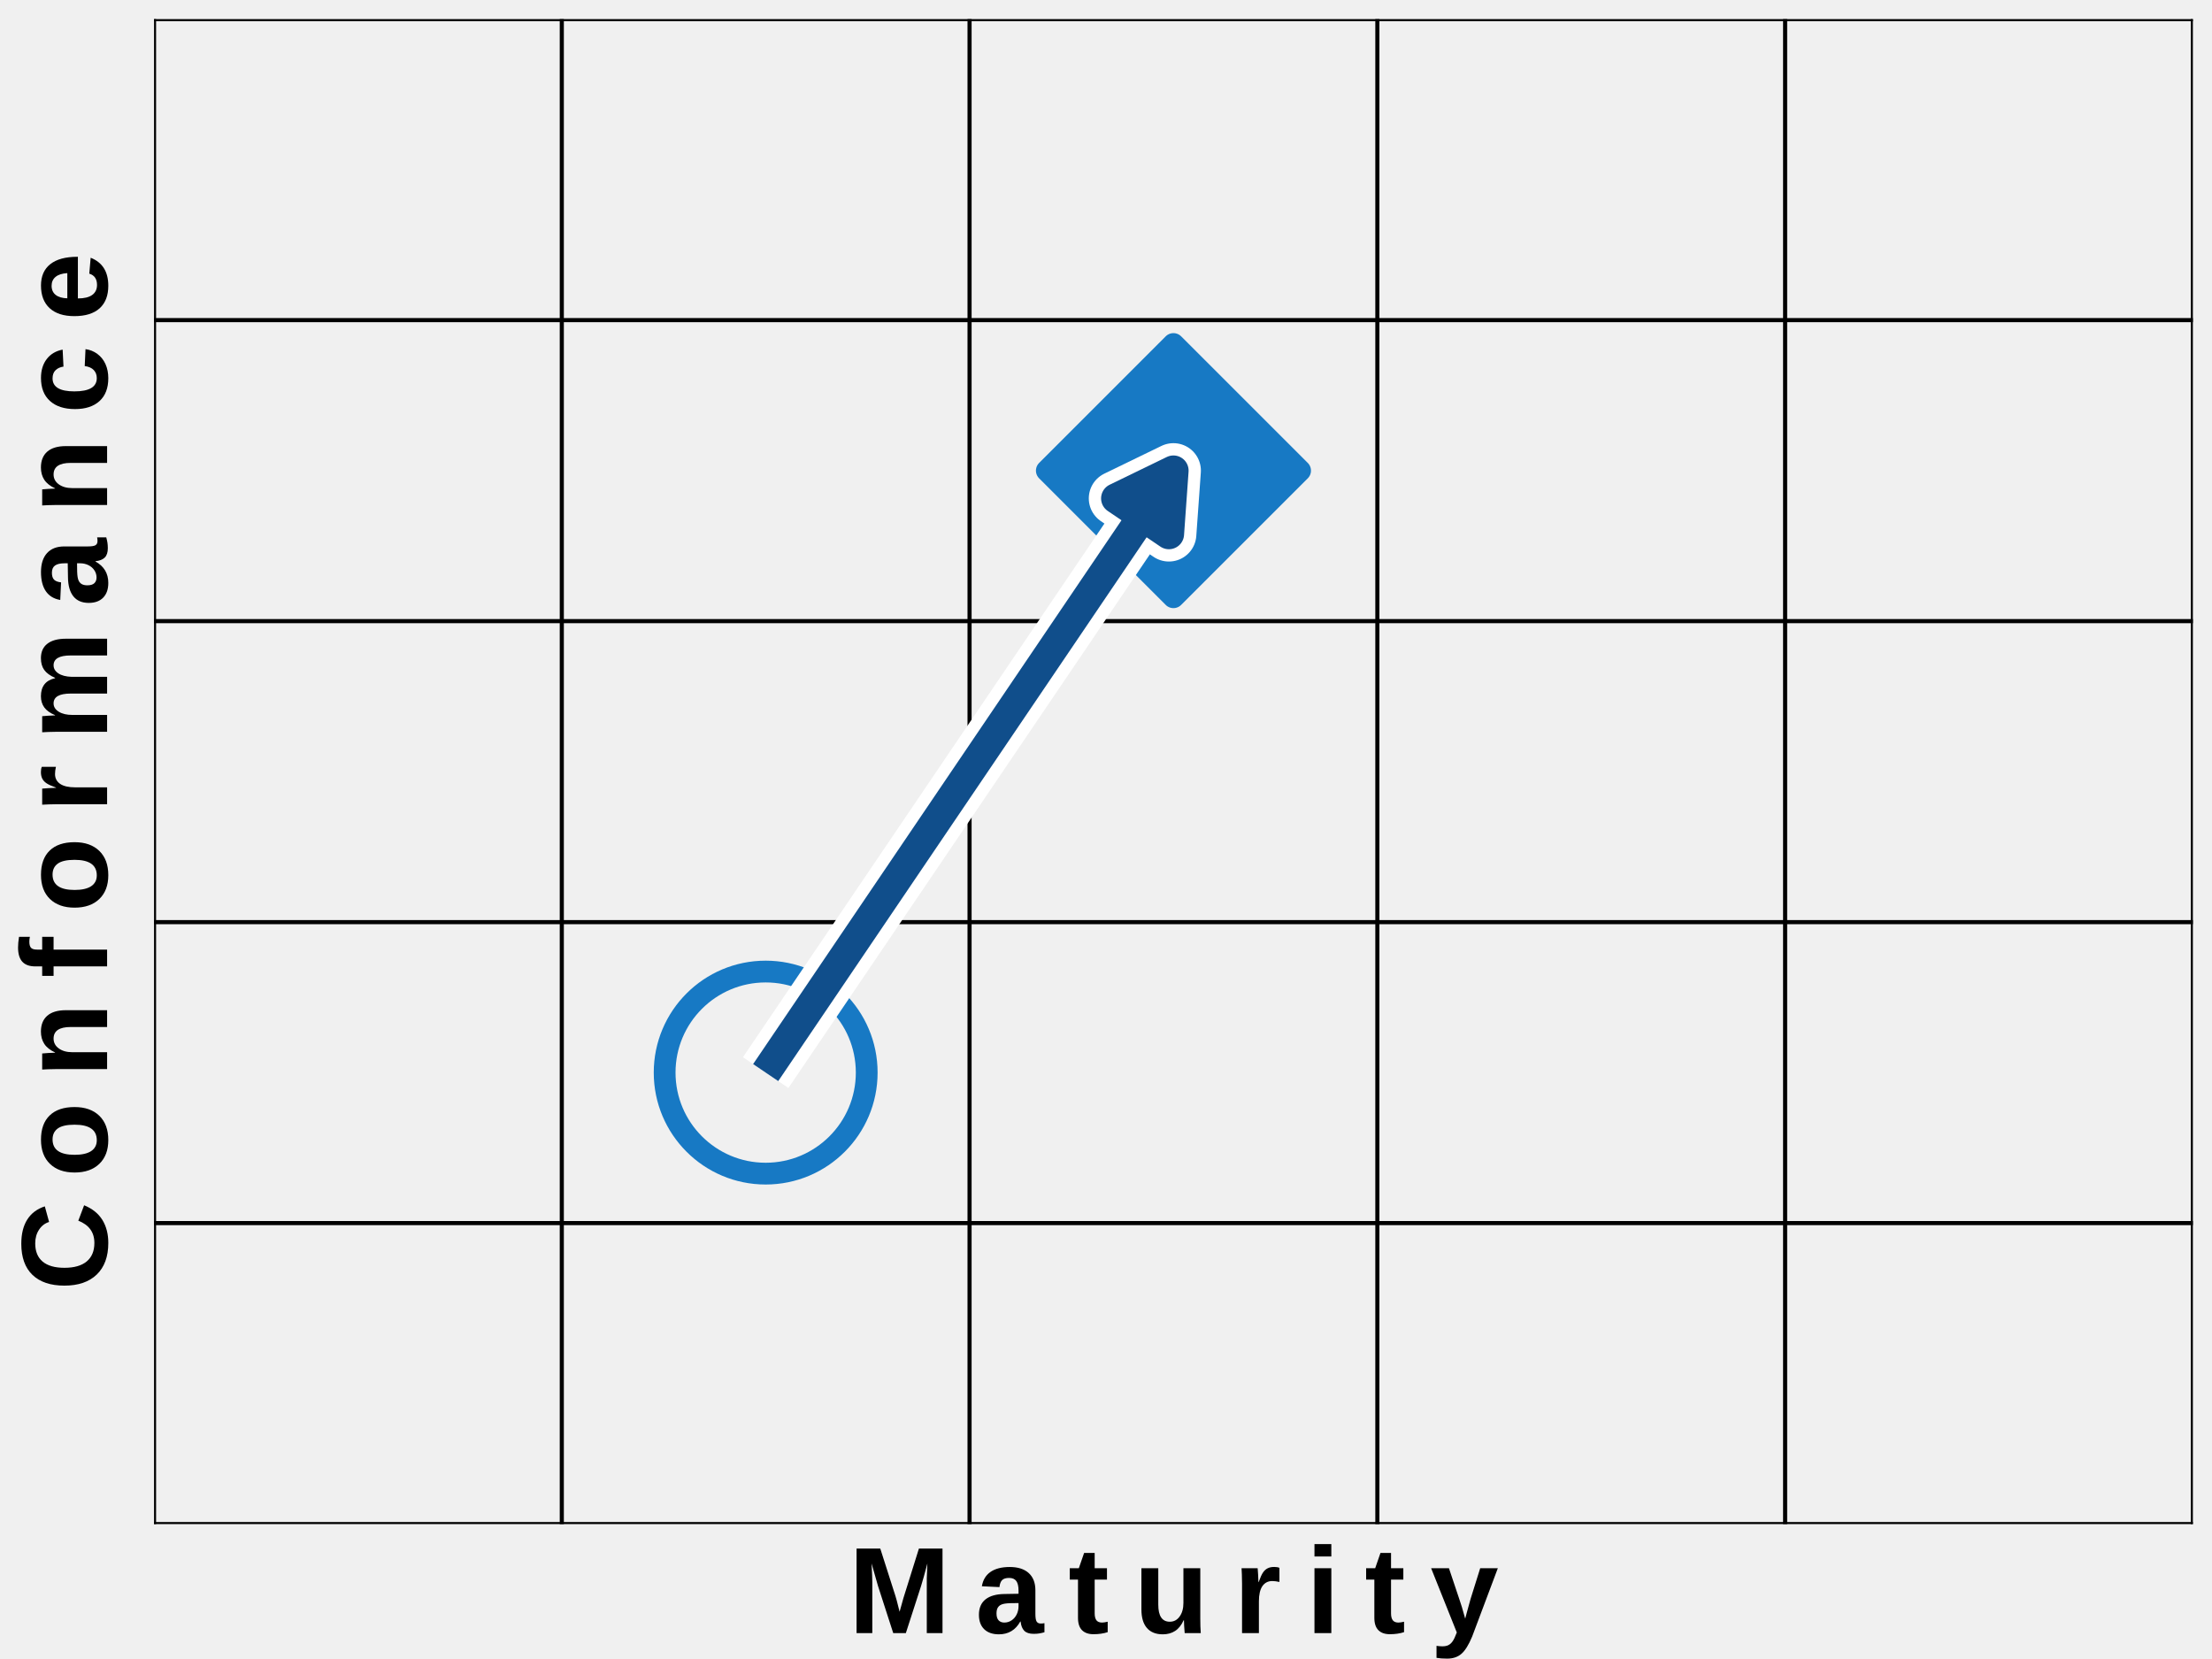
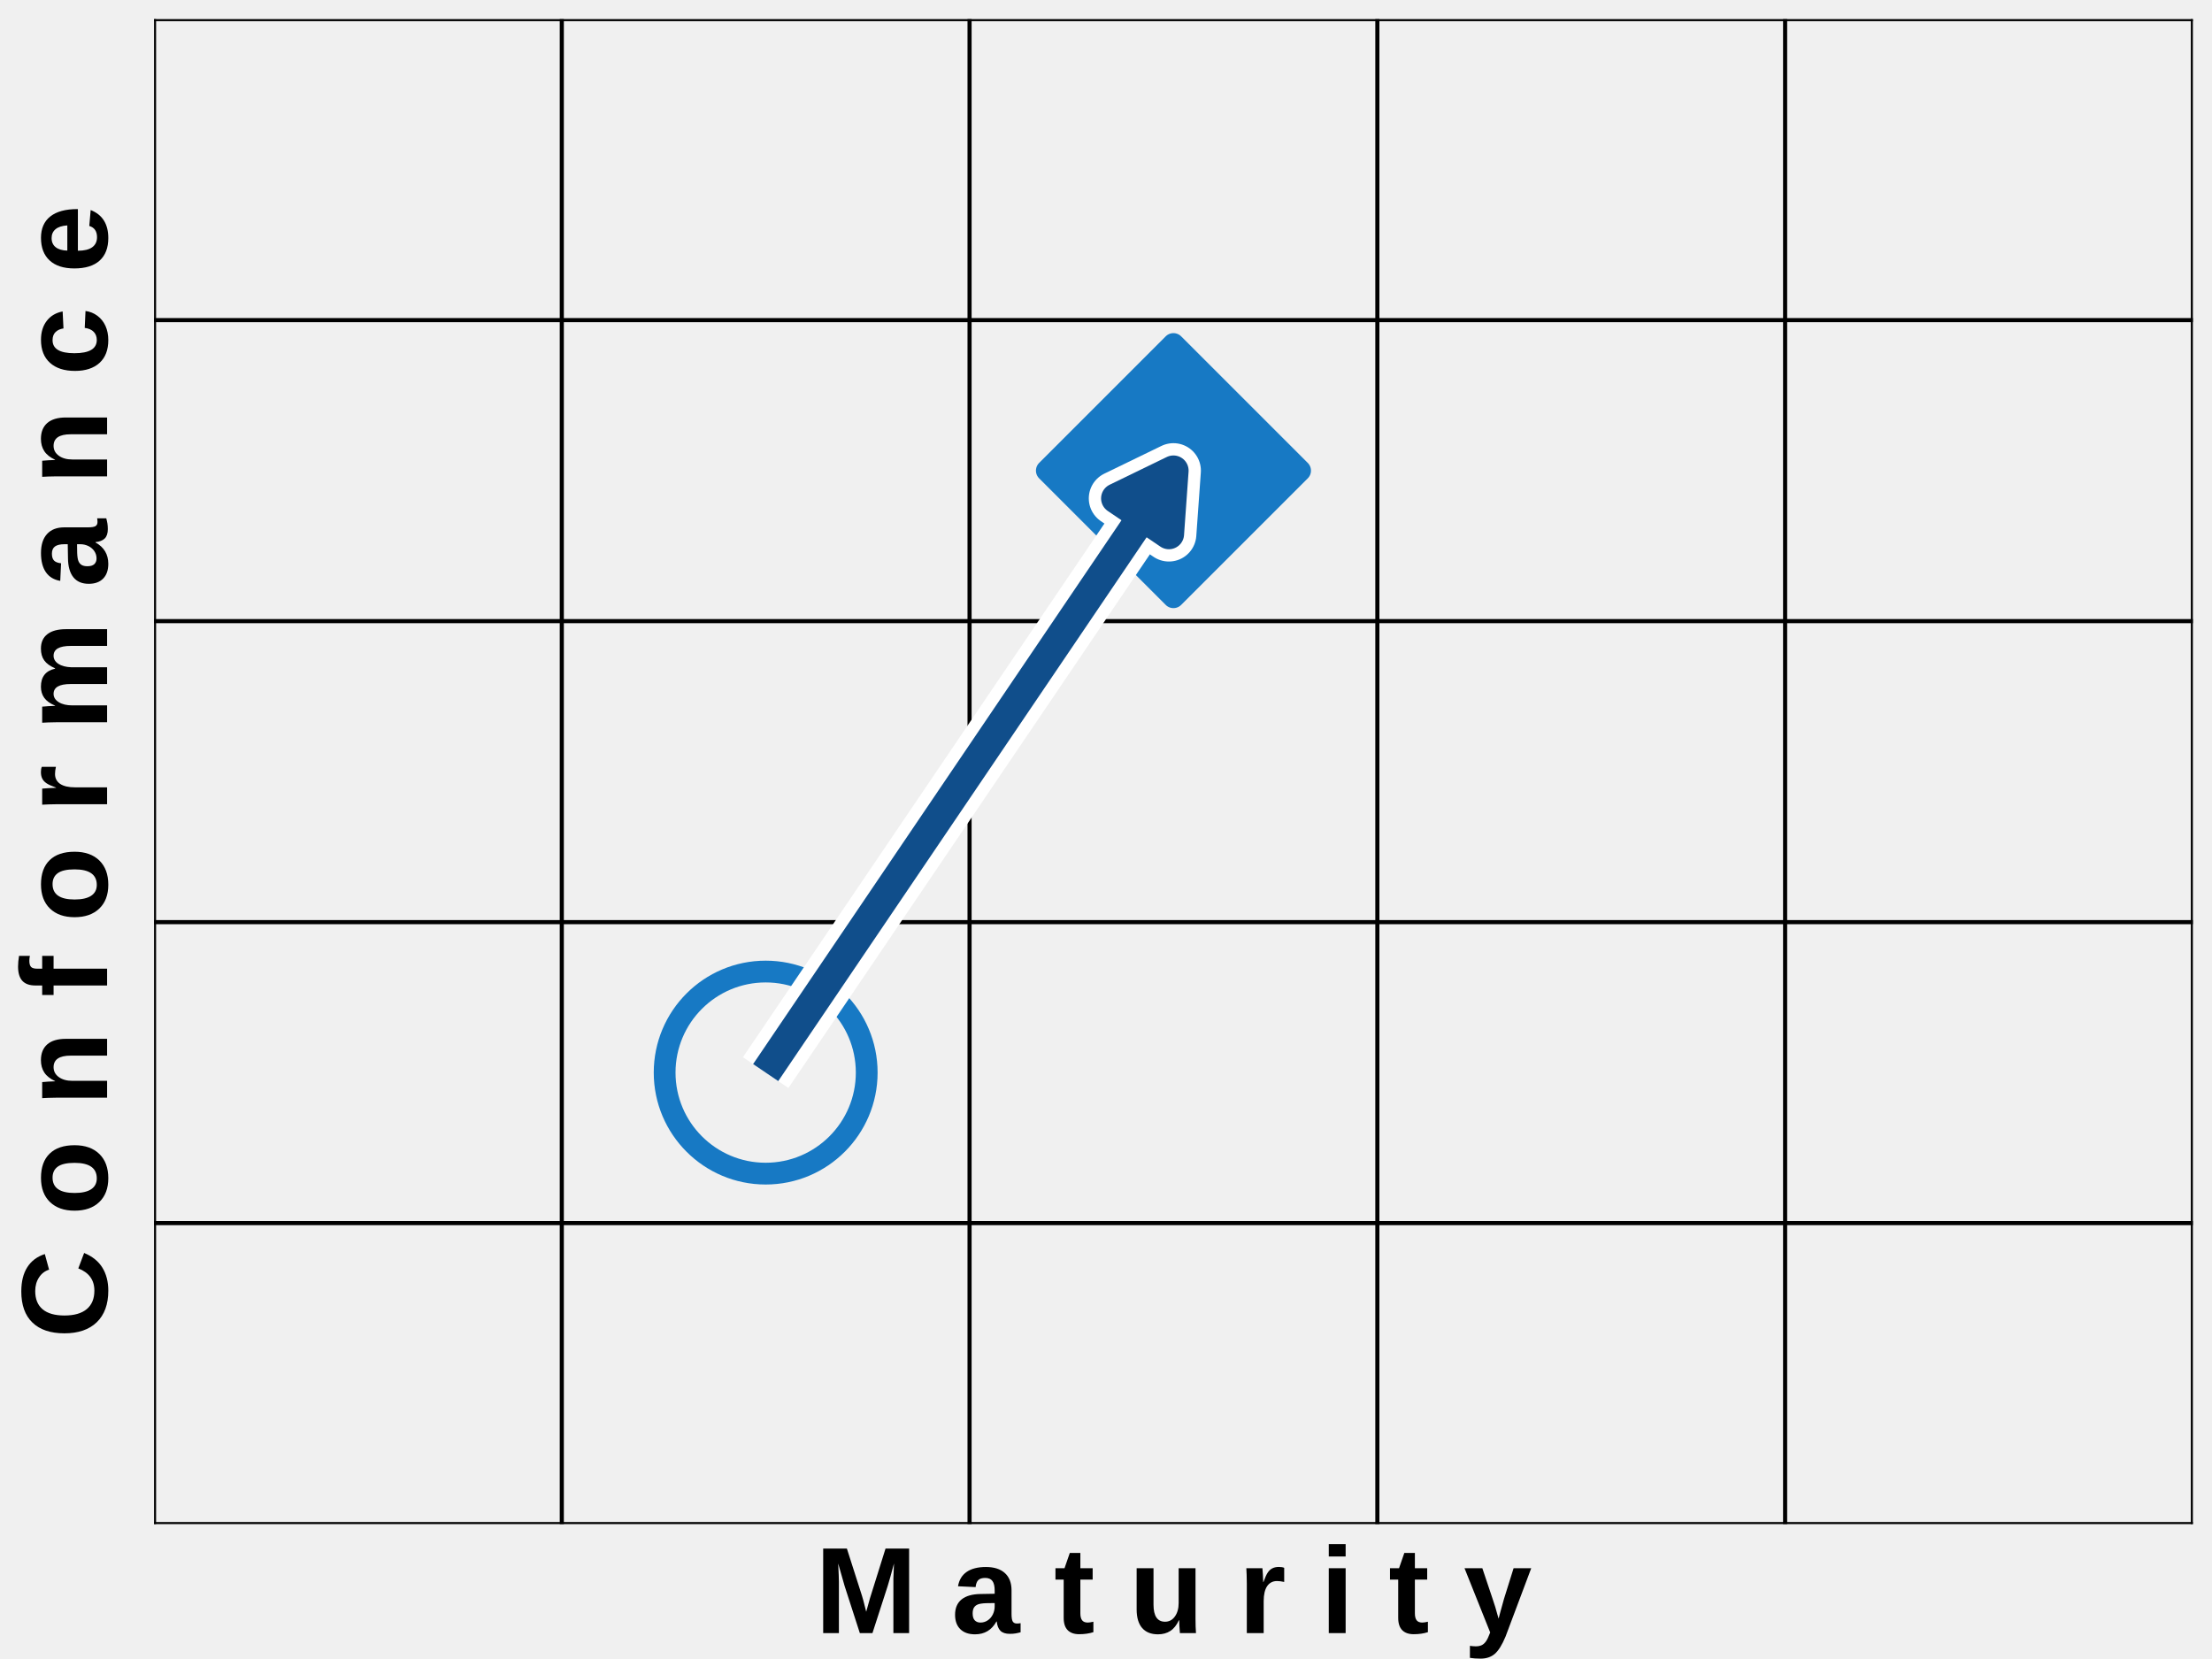
- <svg xmlns="http://www.w3.org/2000/svg" class="svglite" width="576.00pt" height="432.00pt" viewBox="0 0 576.00 432.00">
+ <svg xmlns="http://www.w3.org/2000/svg" width="768" height="576" class="svglite" viewBox="0 0 576 432">
  <defs>
-     <style type="text/css">
-     .svglite line, .svglite polyline, .svglite polygon, .svglite path, .svglite rect, .svglite circle {
-       fill: none;
-       stroke: #000000;
-       stroke-linecap: round;
-       stroke-linejoin: round;
-       stroke-miterlimit: 10.00;
-     }
-     .svglite text {
-       white-space: pre;
-     }
-   </style>
+     <style type="text/css">.svglite circle,.svglite line,.svglite polygon,.svglite rect{fill:none;stroke:#000;stroke-linecap:round;stroke-linejoin:round;stroke-miterlimit:10}.svglite text{white-space:pre}</style>
  </defs>
-   <rect width="100%" height="100%" style="stroke: none; fill: none;" />
+   <rect width="100%" height="100%" style="stroke:none;fill:none" />
  <defs>
    <clipPath id="cpMC4wMHw1NzYuMDB8MC4wMHw0MzIuMDA=">
-       <rect x="0.00" y="0.00" width="576.00" height="432.00" />
+       <rect width="576" height="432" x="0" y="0" />
    </clipPath>
  </defs>
-   <g clip-path="url(#cpMC4wMHw1NzYuMDB8MC4wMHw0MzIuMDA=)">
- </g>
  <defs>
    <clipPath id="cpNDAuMTF8NTcxLjAyfDQuOTh8Mzk2Ljg3">
-       <rect x="40.11" y="4.98" width="530.91" height="391.89" />
+       <rect width="530.91" height="391.89" x="40.11" y="4.98" />
    </clipPath>
  </defs>
  <g clip-path="url(#cpNDAuMTF8NTcxLjAyfDQuOTh8Mzk2Ljg3)">
-     <circle cx="199.38" cy="279.30" r="26.31" style="stroke-width: 5.67; stroke: #1779C4;" />
-     <polygon points="305.56,155.52 338.54,122.55 305.56,89.58 272.59,122.55 " style="stroke-width: 5.67; stroke: #1779C4; fill: #1779C4;" />
-     <line x1="40.11" y1="396.87" x2="40.11" y2="4.98" style="stroke-width: 1.07; stroke-linecap: butt;" />
-     <line x1="146.29" y1="396.87" x2="146.29" y2="4.98" style="stroke-width: 1.07; stroke-linecap: butt;" />
-     <line x1="252.47" y1="396.87" x2="252.47" y2="4.98" style="stroke-width: 1.07; stroke-linecap: butt;" />
-     <line x1="358.66" y1="396.87" x2="358.66" y2="4.98" style="stroke-width: 1.07; stroke-linecap: butt;" />
-     <line x1="464.84" y1="396.87" x2="464.84" y2="4.98" style="stroke-width: 1.07; stroke-linecap: butt;" />
-     <line x1="571.02" y1="396.87" x2="571.02" y2="4.98" style="stroke-width: 1.07; stroke-linecap: butt;" />
-     <line x1="40.11" y1="396.87" x2="571.02" y2="396.87" style="stroke-width: 1.07; stroke-linecap: butt;" />
-     <line x1="40.11" y1="318.49" x2="571.02" y2="318.49" style="stroke-width: 1.07; stroke-linecap: butt;" />
-     <line x1="40.11" y1="240.12" x2="571.02" y2="240.12" style="stroke-width: 1.07; stroke-linecap: butt;" />
-     <line x1="40.11" y1="161.74" x2="571.02" y2="161.74" style="stroke-width: 1.07; stroke-linecap: butt;" />
-     <line x1="40.11" y1="83.36" x2="571.02" y2="83.36" style="stroke-width: 1.07; stroke-linecap: butt;" />
-     <line x1="40.11" y1="4.98" x2="571.02" y2="4.98" style="stroke-width: 1.07; stroke-linecap: butt;" />
-     <line x1="199.38" y1="279.30" x2="305.56" y2="122.55" style="stroke-width: 14.30; stroke: #FFFFFF; stroke-linecap: butt;" />
-     <polygon points="304.38,139.07 305.56,122.55 290.67,129.78 " style="stroke-width: 14.30; stroke: #FFFFFF; stroke-linecap: butt; fill: #FFFFFF;" />
-     <line x1="199.38" y1="279.30" x2="305.56" y2="122.55" style="stroke-width: 7.90; stroke: #104E8B; stroke-linecap: butt;" />
-     <polygon points="304.38,139.07 305.56,122.55 290.67,129.78 " style="stroke-width: 7.90; stroke: #104E8B; stroke-linecap: butt; fill: #104E8B;" />
+     <circle cx="199.38" cy="279.3" r="26.31" style="stroke-width:5.67;stroke:#1779c4" />
+     <polygon points="305.56 155.52 338.54 122.55 305.56 89.58 272.59 122.55" style="stroke-width:5.67;stroke:#1779c4;fill:#1779c4" />
+     <line x1="40.11" x2="40.11" y1="396.87" y2="4.98" style="stroke-width:1.07;stroke-linecap:butt" />
+     <line x1="146.29" x2="146.29" y1="396.87" y2="4.98" style="stroke-width:1.07;stroke-linecap:butt" />
+     <line x1="252.47" x2="252.47" y1="396.87" y2="4.98" style="stroke-width:1.07;stroke-linecap:butt" />
+     <line x1="358.66" x2="358.66" y1="396.87" y2="4.98" style="stroke-width:1.07;stroke-linecap:butt" />
+     <line x1="464.84" x2="464.84" y1="396.87" y2="4.98" style="stroke-width:1.07;stroke-linecap:butt" />
+     <line x1="571.02" x2="571.02" y1="396.87" y2="4.98" style="stroke-width:1.07;stroke-linecap:butt" />
+     <line x1="40.11" x2="571.02" y1="396.87" y2="396.87" style="stroke-width:1.07;stroke-linecap:butt" />
+     <line x1="40.11" x2="571.02" y1="318.49" y2="318.49" style="stroke-width:1.07;stroke-linecap:butt" />
+     <line x1="40.11" x2="571.02" y1="240.12" y2="240.12" style="stroke-width:1.07;stroke-linecap:butt" />
+     <line x1="40.11" x2="571.02" y1="161.74" y2="161.74" style="stroke-width:1.07;stroke-linecap:butt" />
+     <line x1="40.11" x2="571.02" y1="83.36" y2="83.36" style="stroke-width:1.07;stroke-linecap:butt" />
+     <line x1="40.11" x2="571.02" y1="4.98" y2="4.98" style="stroke-width:1.07;stroke-linecap:butt" />
+     <line x1="199.38" x2="305.56" y1="279.3" y2="122.55" style="stroke-width:14.3;stroke:#fff;stroke-linecap:butt" />
+     <polygon points="304.38 139.07 305.56 122.55 290.67 129.78" style="stroke-width:14.3;stroke:#fff;stroke-linecap:butt;fill:#fff" />
+     <line x1="199.38" x2="305.56" y1="279.3" y2="122.55" style="stroke-width:7.9;stroke:#104e8b;stroke-linecap:butt" />
+     <polygon points="304.38 139.07 305.56 122.55 290.67 129.78" style="stroke-width:7.9;stroke:#104e8b;stroke-linecap:butt;fill:#104e8b" />
  </g>
  <g clip-path="url(#cpMC4wMHw1NzYuMDB8MC4wMHw0MzIuMDA=)">
-     <text x="305.56" y="425.26" text-anchor="middle" style="font-size: 32.00px; font-weight: bold; font-family: &quot;Arial&quot;;" textLength="169.31px" lengthAdjust="spacingAndGlyphs">M a t u r i t y</text>
-     <text transform="translate(27.89,200.93) rotate(-90)" text-anchor="middle" style="font-size: 32.00px; font-weight: bold; font-family: &quot;Arial&quot;;" textLength="270.32px" lengthAdjust="spacingAndGlyphs">C o n f o r m a n c e</text>
+     <text x="305.56" y="425.26" lengthAdjust="spacingAndGlyphs" text-anchor="middle" textLength="169.31" style="font-size:32px;font-weight:700;font-family:&quot;Arial&quot;">M a t u r i t y</text>
+     <text style="font-size:32px;font-weight:700;font-family:&quot;Arial&quot;" lengthAdjust="spacingAndGlyphs" text-anchor="middle" textLength="270.32" transform="translate(27.89,200.93) rotate(-90)">C o n f o r m a n c e</text>
  </g>
</svg>
